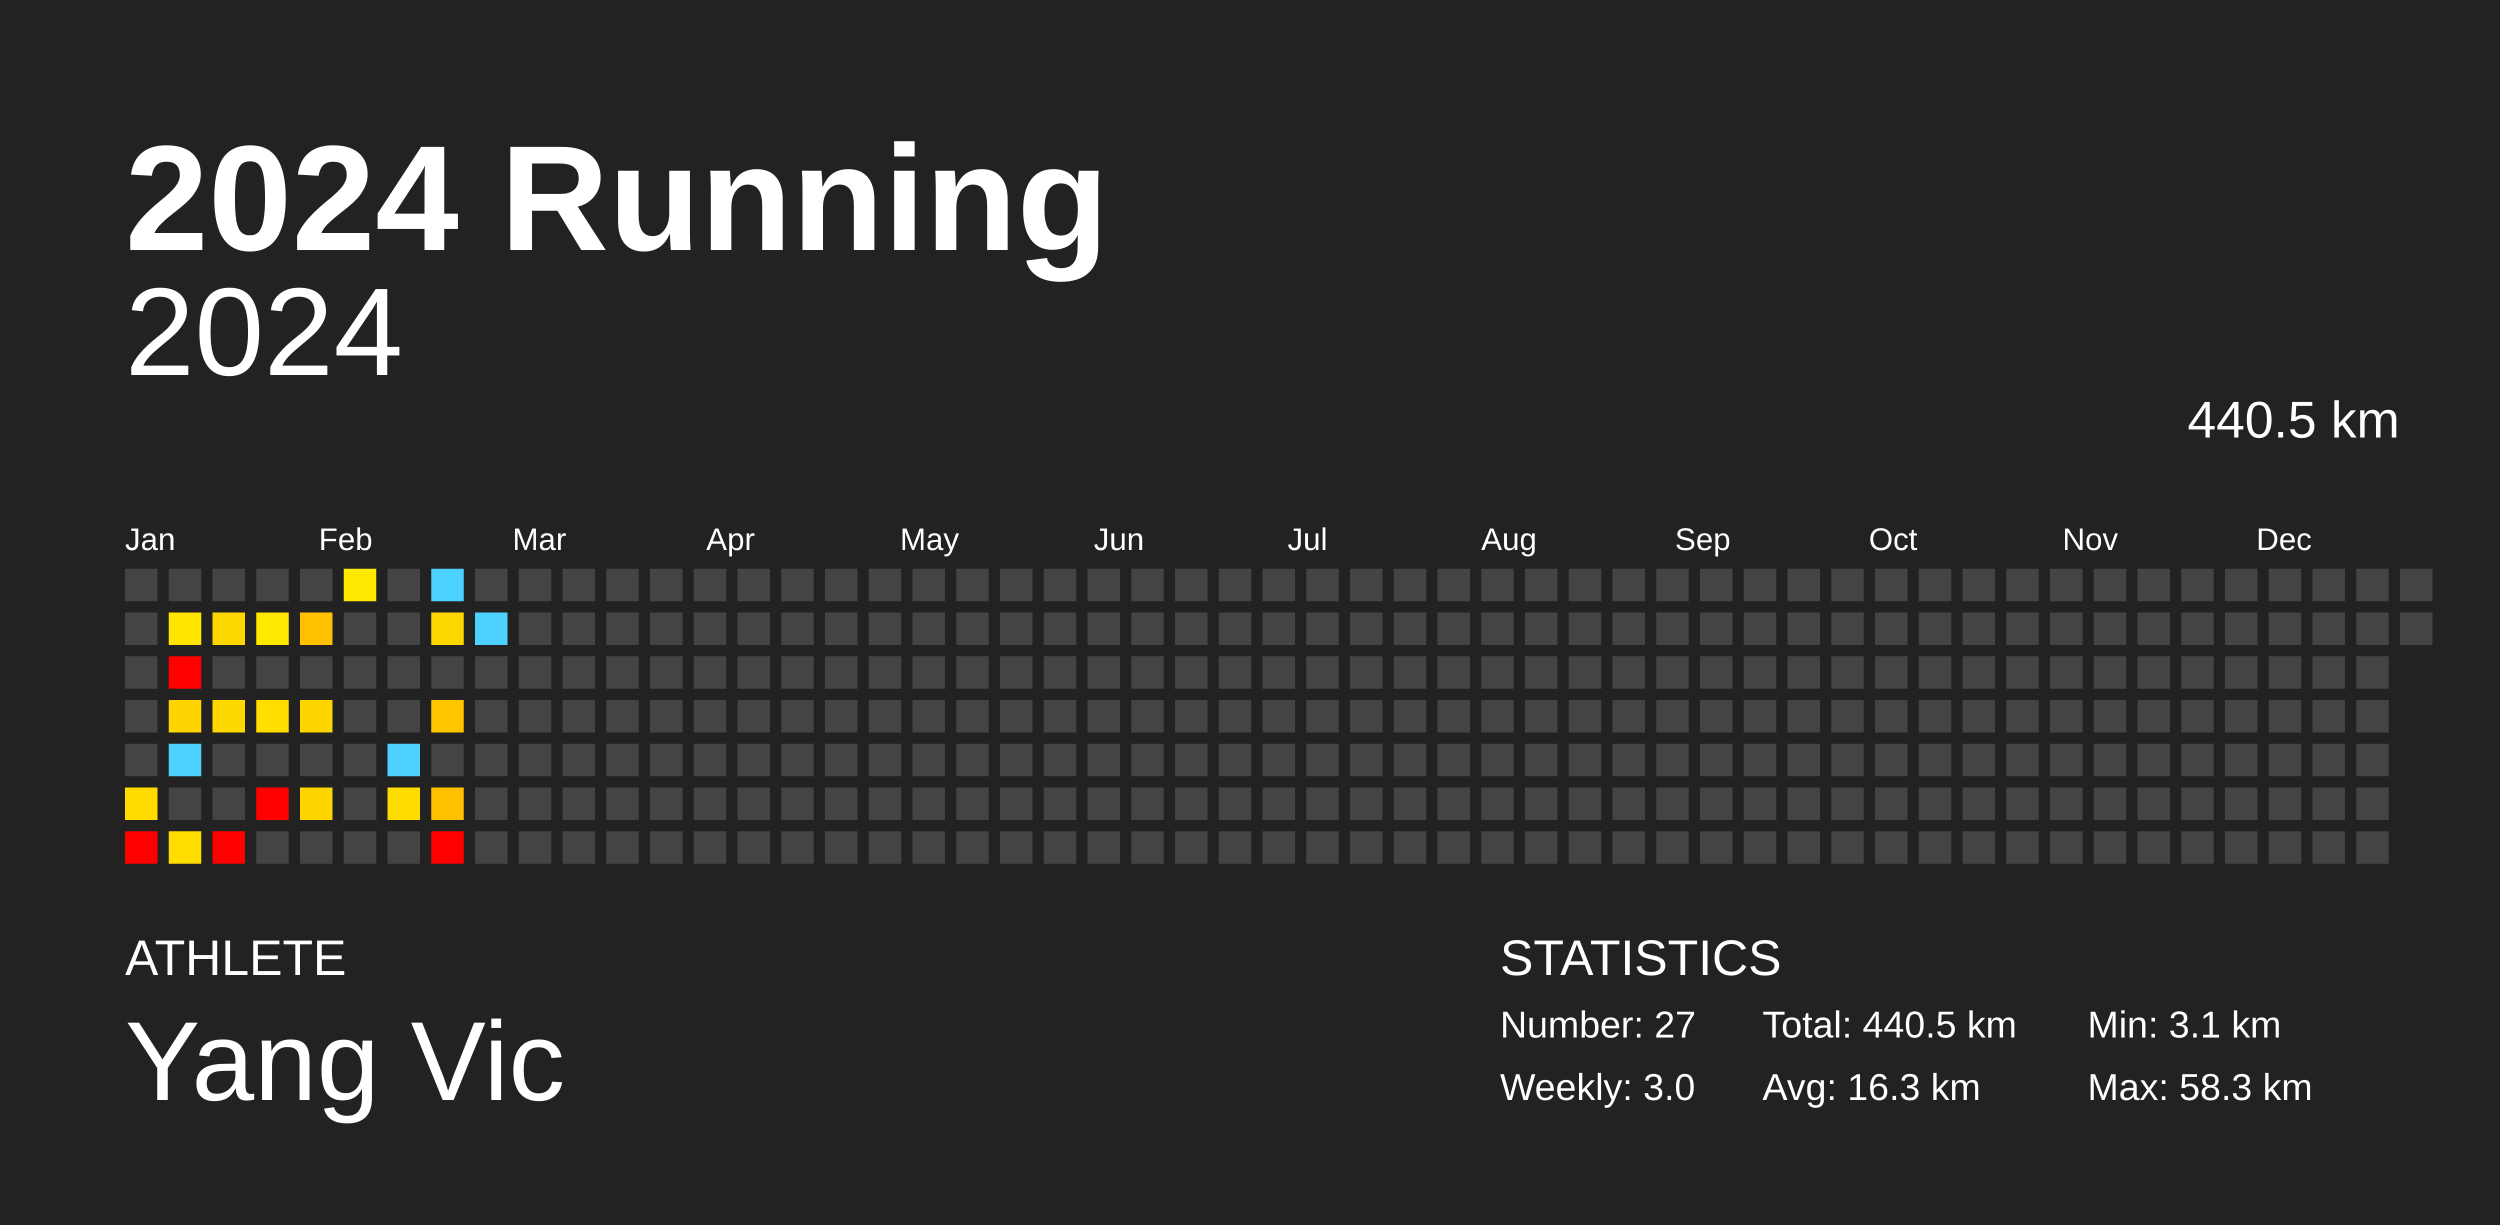
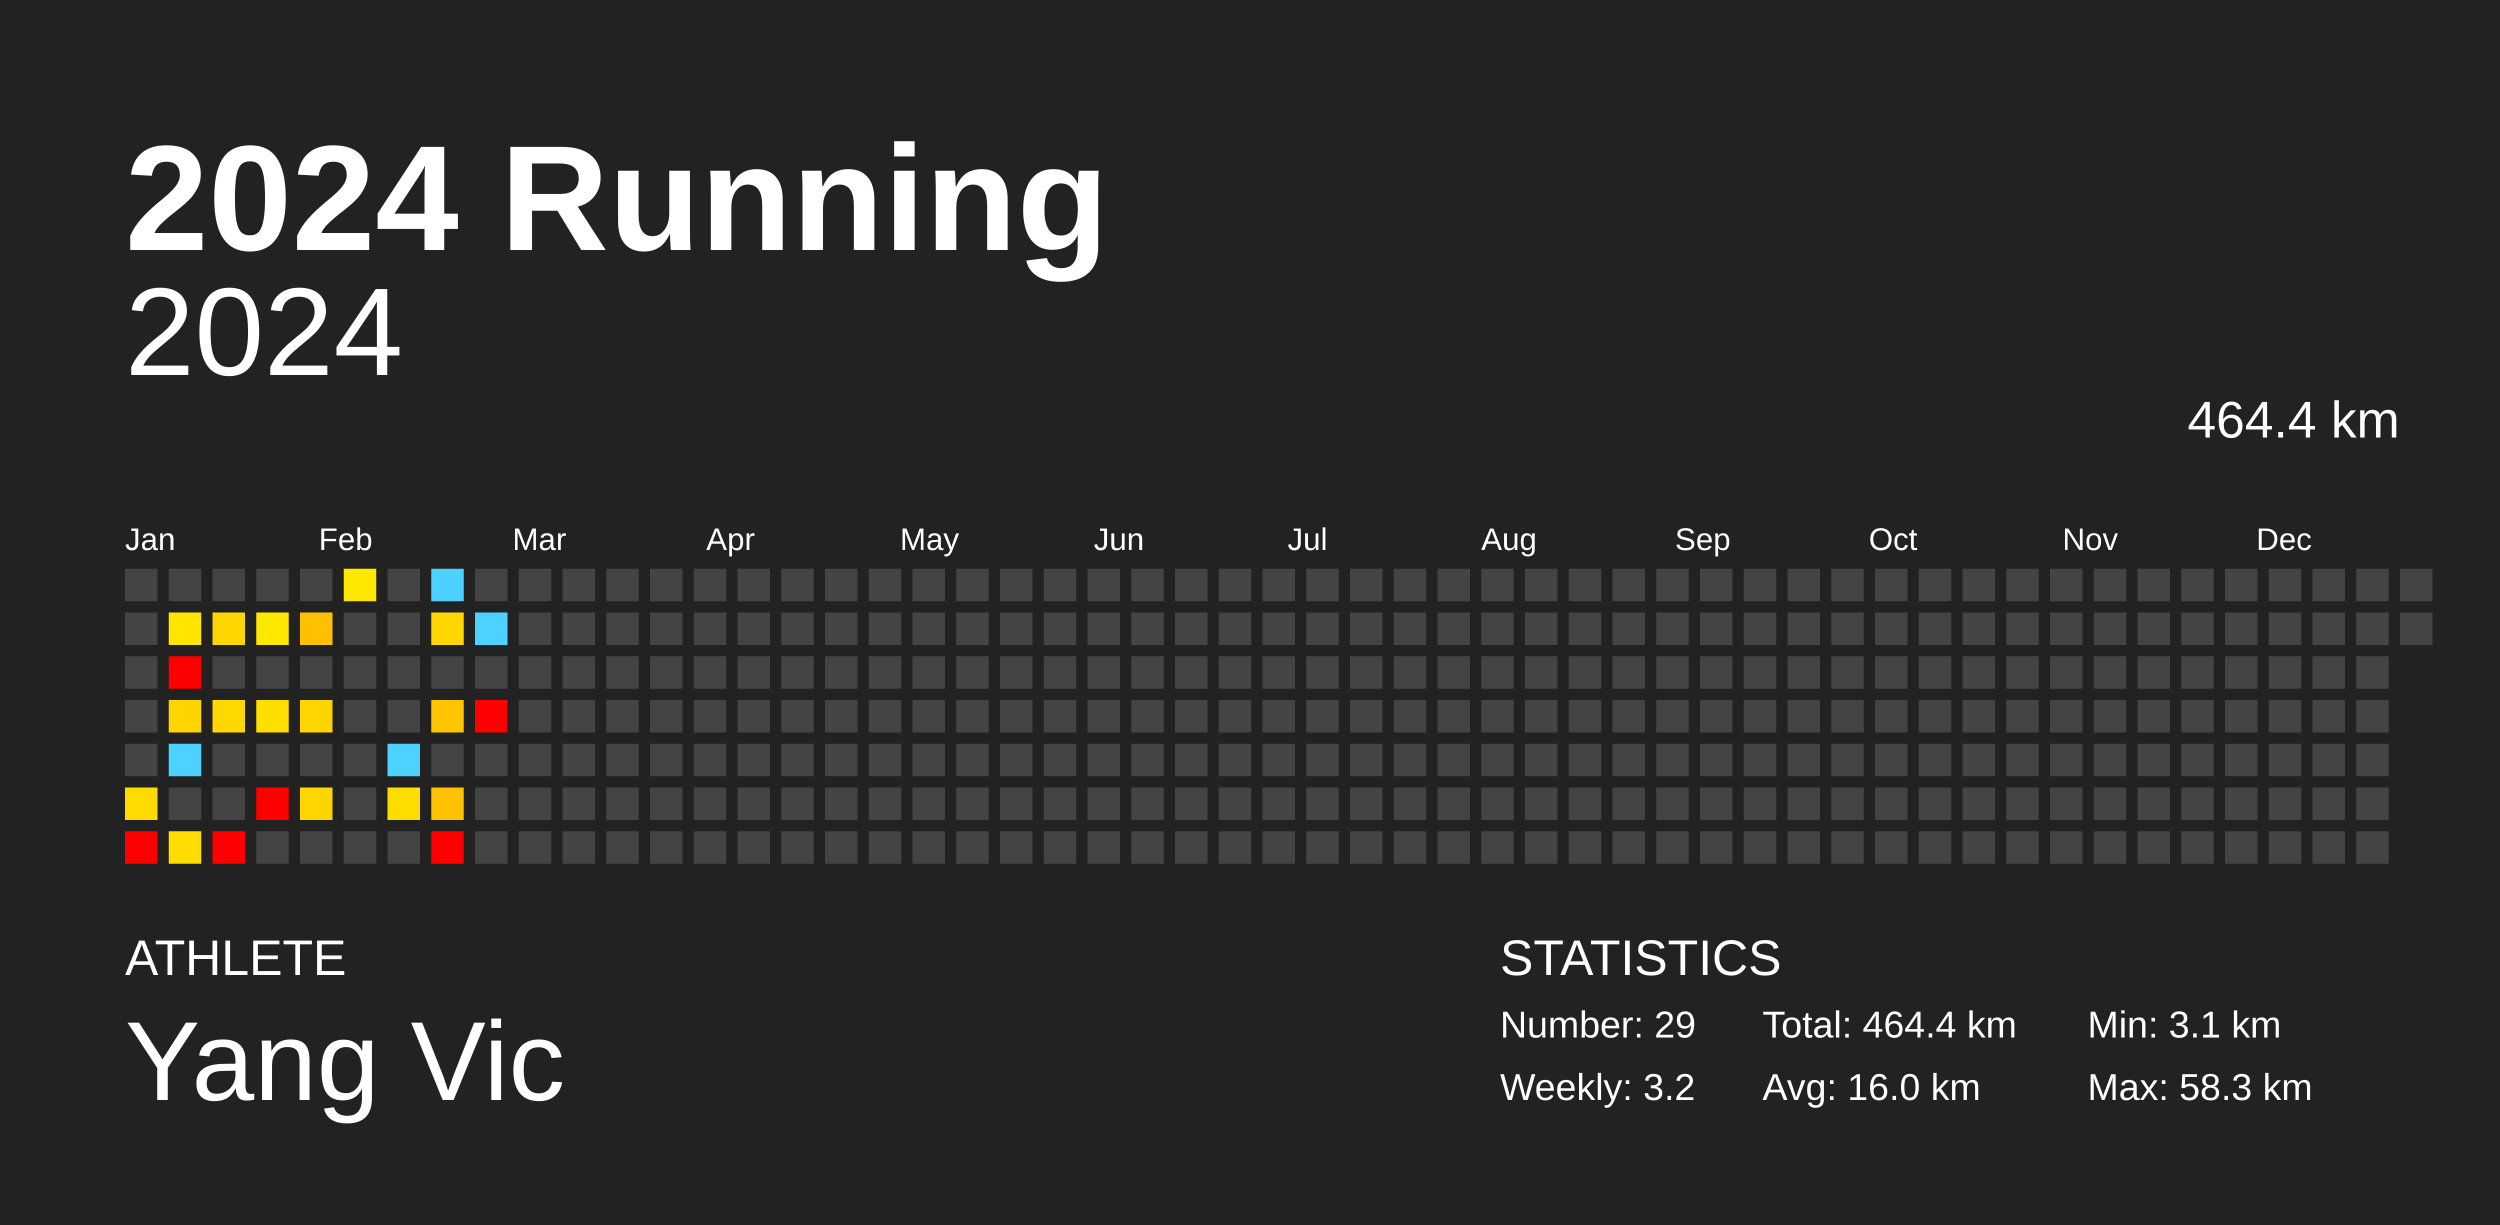
<svg xmlns="http://www.w3.org/2000/svg" baseProfile="full" height="98mm" version="1.1" viewBox="0,0,200,98" width="200mm">
  <defs />
  <rect fill="#222222" height="98" width="200" x="0" y="0" />
  <text fill="#FFFFFF" style="font-size:12px; font-family:Arial; font-weight:bold;" x="10" y="20">2024 Running</text>
  <text fill="#FFFFFF" style="font-size:4px; font-family:Arial" x="10" y="78">ATHLETE</text>
  <text fill="#FFFFFF" style="font-size:9px; font-family:Arial" x="10" y="88">Yang Vic</text>
  <text fill="#FFFFFF" style="font-size:4px; font-family:Arial" x="120" y="78">STATISTICS</text>
-   <text fill="#FFFFFF" style="font-size:3px; font-family:Arial" x="120" y="83">Number: 27</text>
-   <text fill="#FFFFFF" style="font-size:3px; font-family:Arial" x="120" y="88">Weekly: 3.0</text>
-   <text fill="#FFFFFF" style="font-size:3px; font-family:Arial" x="141" y="83">Total: 440.5 km</text>
-   <text fill="#FFFFFF" style="font-size:3px; font-family:Arial" x="141" y="88">Avg: 16.3 km</text>
+   <text fill="#FFFFFF" style="font-size:3px; font-family:Arial" x="120" y="83">Number: 29</text>
+   <text fill="#FFFFFF" style="font-size:3px; font-family:Arial" x="120" y="88">Weekly: 3.2</text>
+   <text fill="#FFFFFF" style="font-size:3px; font-family:Arial" x="141" y="83">Total: 464.4 km</text>
+   <text fill="#FFFFFF" style="font-size:3px; font-family:Arial" x="141" y="88">Avg: 16.0 km</text>
  <text fill="#FFFFFF" style="font-size:3px; font-family:Arial" x="167" y="83">Min: 3.1 km</text>
  <text fill="#FFFFFF" style="font-size:3px; font-family:Arial" x="167" y="88">Max: 58.3 km</text>
  <text alignment-baseline="hanging" fill="#FFFFFF" style="font-size:10.0px; font-family:Arial;" x="10" y="30">2024</text>
-   <text alignment-baseline="hanging" fill="#FFFFFF" style="font-size:4.125px; font-family:Arial;" x="175" y="35">440.5 km</text>
+   <text alignment-baseline="hanging" fill="#FFFFFF" style="font-size:4.125px; font-family:Arial;" x="175" y="35">464.4 km</text>
  <text fill="#FFFFFF" style="font-size:2.5px; font-family:Arial" x="10.0" y="44">Jan</text>
  <text fill="#FFFFFF" style="font-size:2.5px; font-family:Arial" x="25.5" y="44">Feb</text>
  <text fill="#FFFFFF" style="font-size:2.5px; font-family:Arial" x="41.0" y="44">Mar</text>
  <text fill="#FFFFFF" style="font-size:2.5px; font-family:Arial" x="56.5" y="44">Apr</text>
  <text fill="#FFFFFF" style="font-size:2.5px; font-family:Arial" x="72.0" y="44">May</text>
  <text fill="#FFFFFF" style="font-size:2.5px; font-family:Arial" x="87.5" y="44">Jun</text>
  <text fill="#FFFFFF" style="font-size:2.5px; font-family:Arial" x="103.0" y="44">Jul</text>
  <text fill="#FFFFFF" style="font-size:2.5px; font-family:Arial" x="118.5" y="44">Aug</text>
  <text fill="#FFFFFF" style="font-size:2.5px; font-family:Arial" x="134.0" y="44">Sep</text>
  <text fill="#FFFFFF" style="font-size:2.5px; font-family:Arial" x="149.5" y="44">Oct</text>
  <text fill="#FFFFFF" style="font-size:2.5px; font-family:Arial" x="165.0" y="44">Nov</text>
  <text fill="#FFFFFF" style="font-size:2.5px; font-family:Arial" x="180.5" y="44">Dec</text>
  <rect fill="#444444" height="2.6" width="2.6" x="10.0" y="45.5" />
  <rect fill="#444444" height="2.6" width="2.6" x="10.0" y="49.0" />
  <rect fill="#444444" height="2.6" width="2.6" x="10.0" y="52.5" />
  <rect fill="#444444" height="2.6" width="2.6" x="10.0" y="56.0" />
  <rect fill="#444444" height="2.6" width="2.6" x="10.0" y="59.5" />
  <rect fill="#ffdb00" height="2.6" width="2.6" x="10.0" y="63.0" />
  <rect fill="red" height="2.6" width="2.6" x="10.0" y="66.5" />
  <rect fill="#444444" height="2.6" width="2.6" x="13.5" y="45.5" />
  <rect fill="#ffe500" height="2.6" width="2.6" x="13.5" y="49.0" />
  <rect fill="red" height="2.6" width="2.6" x="13.5" y="52.5" />
  <rect fill="#ffd400" height="2.6" width="2.6" x="13.5" y="56.0" />
  <rect fill="#4dd2ff" height="2.6" width="2.6" x="13.5" y="59.5" />
  <rect fill="#444444" height="2.6" width="2.6" x="13.5" y="63.0" />
  <rect fill="#ffdd00" height="2.6" width="2.6" x="13.5" y="66.5" />
  <rect fill="#444444" height="2.6" width="2.6" x="17.0" y="45.5" />
  <rect fill="#ffd700" height="2.6" width="2.6" x="17.0" y="49.0" />
  <rect fill="#444444" height="2.6" width="2.6" x="17.0" y="52.5" />
  <rect fill="#ffd800" height="2.6" width="2.6" x="17.0" y="56.0" />
  <rect fill="#444444" height="2.6" width="2.6" x="17.0" y="59.5" />
  <rect fill="#444444" height="2.6" width="2.6" x="17.0" y="63.0" />
  <rect fill="red" height="2.6" width="2.6" x="17.0" y="66.5" />
  <rect fill="#444444" height="2.6" width="2.6" x="20.5" y="45.5" />
  <rect fill="#ffe800" height="2.6" width="2.6" x="20.5" y="49.0" />
  <rect fill="#444444" height="2.6" width="2.6" x="20.5" y="52.5" />
  <rect fill="#ffde00" height="2.6" width="2.6" x="20.5" y="56.0" />
  <rect fill="#444444" height="2.6" width="2.6" x="20.5" y="59.5" />
  <rect fill="red" height="2.6" width="2.6" x="20.5" y="63.0" />
  <rect fill="#444444" height="2.6" width="2.6" x="20.5" y="66.5" />
  <rect fill="#444444" height="2.6" width="2.6" x="24.0" y="45.5" />
  <rect fill="#ffc000" height="2.6" width="2.6" x="24.0" y="49.0" />
  <rect fill="#444444" height="2.6" width="2.6" x="24.0" y="52.5" />
  <rect fill="#ffd500" height="2.6" width="2.6" x="24.0" y="56.0" />
  <rect fill="#444444" height="2.6" width="2.6" x="24.0" y="59.5" />
  <rect fill="#ffd500" height="2.6" width="2.6" x="24.0" y="63.0" />
  <rect fill="#444444" height="2.6" width="2.6" x="24.0" y="66.5" />
  <rect fill="#ffe800" height="2.6" width="2.6" x="27.5" y="45.5" />
  <rect fill="#444444" height="2.6" width="2.6" x="27.5" y="49.0" />
  <rect fill="#444444" height="2.6" width="2.6" x="27.5" y="52.5" />
  <rect fill="#444444" height="2.6" width="2.6" x="27.5" y="56.0" />
  <rect fill="#444444" height="2.6" width="2.6" x="27.5" y="59.5" />
  <rect fill="#444444" height="2.6" width="2.6" x="27.5" y="63.0" />
  <rect fill="#444444" height="2.6" width="2.6" x="27.5" y="66.5" />
  <rect fill="#444444" height="2.6" width="2.6" x="31.0" y="45.5" />
  <rect fill="#444444" height="2.6" width="2.6" x="31.0" y="49.0" />
  <rect fill="#444444" height="2.6" width="2.6" x="31.0" y="52.5" />
  <rect fill="#444444" height="2.6" width="2.6" x="31.0" y="56.0" />
  <rect fill="#4dd2ff" height="2.6" width="2.6" x="31.0" y="59.5" />
  <rect fill="#ffdc00" height="2.6" width="2.6" x="31.0" y="63.0" />
  <rect fill="#444444" height="2.6" width="2.6" x="31.0" y="66.5" />
  <rect fill="#4dd2ff" height="2.6" width="2.6" x="34.5" y="45.5" />
  <rect fill="#ffd700" height="2.6" width="2.6" x="34.5" y="49.0" />
  <rect fill="#444444" height="2.6" width="2.6" x="34.5" y="52.5" />
  <rect fill="#ffc600" height="2.6" width="2.6" x="34.5" y="56.0" />
  <rect fill="#444444" height="2.6" width="2.6" x="34.5" y="59.5" />
  <rect fill="#ffc100" height="2.6" width="2.6" x="34.5" y="63.0" />
  <rect fill="red" height="2.6" width="2.6" x="34.5" y="66.5" />
  <rect fill="#444444" height="2.6" width="2.6" x="38.0" y="45.5" />
  <rect fill="#4dd2ff" height="2.6" width="2.6" x="38.0" y="49.0" />
  <rect fill="#444444" height="2.6" width="2.6" x="38.0" y="52.5" />
-   <rect fill="#444444" height="2.6" width="2.6" x="38.0" y="56.0" />
+   <rect fill="red" height="2.6" width="2.6" x="38.0" y="56.0" />
  <rect fill="#444444" height="2.6" width="2.6" x="38.0" y="59.5" />
  <rect fill="#444444" height="2.6" width="2.6" x="38.0" y="63.0" />
  <rect fill="#444444" height="2.6" width="2.6" x="38.0" y="66.5" />
  <rect fill="#444444" height="2.6" width="2.6" x="41.5" y="45.5" />
  <rect fill="#444444" height="2.6" width="2.6" x="41.5" y="49.0" />
  <rect fill="#444444" height="2.6" width="2.6" x="41.5" y="52.5" />
  <rect fill="#444444" height="2.6" width="2.6" x="41.5" y="56.0" />
  <rect fill="#444444" height="2.6" width="2.6" x="41.5" y="59.5" />
  <rect fill="#444444" height="2.6" width="2.6" x="41.5" y="63.0" />
  <rect fill="#444444" height="2.6" width="2.6" x="41.5" y="66.5" />
  <rect fill="#444444" height="2.6" width="2.6" x="45.0" y="45.5" />
  <rect fill="#444444" height="2.6" width="2.6" x="45.0" y="49.0" />
  <rect fill="#444444" height="2.6" width="2.6" x="45.0" y="52.5" />
  <rect fill="#444444" height="2.6" width="2.6" x="45.0" y="56.0" />
  <rect fill="#444444" height="2.6" width="2.6" x="45.0" y="59.5" />
  <rect fill="#444444" height="2.6" width="2.6" x="45.0" y="63.0" />
  <rect fill="#444444" height="2.6" width="2.6" x="45.0" y="66.5" />
  <rect fill="#444444" height="2.6" width="2.6" x="48.5" y="45.5" />
  <rect fill="#444444" height="2.6" width="2.6" x="48.5" y="49.0" />
  <rect fill="#444444" height="2.6" width="2.6" x="48.5" y="52.5" />
  <rect fill="#444444" height="2.6" width="2.6" x="48.5" y="56.0" />
  <rect fill="#444444" height="2.6" width="2.6" x="48.5" y="59.5" />
  <rect fill="#444444" height="2.6" width="2.6" x="48.5" y="63.0" />
  <rect fill="#444444" height="2.6" width="2.6" x="48.5" y="66.5" />
  <rect fill="#444444" height="2.6" width="2.6" x="52.0" y="45.5" />
  <rect fill="#444444" height="2.6" width="2.6" x="52.0" y="49.0" />
  <rect fill="#444444" height="2.6" width="2.6" x="52.0" y="52.5" />
  <rect fill="#444444" height="2.6" width="2.6" x="52.0" y="56.0" />
  <rect fill="#444444" height="2.6" width="2.6" x="52.0" y="59.5" />
  <rect fill="#444444" height="2.6" width="2.6" x="52.0" y="63.0" />
  <rect fill="#444444" height="2.6" width="2.6" x="52.0" y="66.5" />
  <rect fill="#444444" height="2.6" width="2.6" x="55.5" y="45.5" />
  <rect fill="#444444" height="2.6" width="2.6" x="55.5" y="49.0" />
  <rect fill="#444444" height="2.6" width="2.6" x="55.5" y="52.5" />
  <rect fill="#444444" height="2.6" width="2.6" x="55.5" y="56.0" />
  <rect fill="#444444" height="2.6" width="2.6" x="55.5" y="59.5" />
  <rect fill="#444444" height="2.6" width="2.6" x="55.5" y="63.0" />
  <rect fill="#444444" height="2.6" width="2.6" x="55.5" y="66.5" />
  <rect fill="#444444" height="2.6" width="2.6" x="59.0" y="45.5" />
  <rect fill="#444444" height="2.6" width="2.6" x="59.0" y="49.0" />
  <rect fill="#444444" height="2.6" width="2.6" x="59.0" y="52.5" />
  <rect fill="#444444" height="2.6" width="2.6" x="59.0" y="56.0" />
  <rect fill="#444444" height="2.6" width="2.6" x="59.0" y="59.5" />
  <rect fill="#444444" height="2.6" width="2.6" x="59.0" y="63.0" />
  <rect fill="#444444" height="2.6" width="2.6" x="59.0" y="66.5" />
  <rect fill="#444444" height="2.6" width="2.6" x="62.5" y="45.5" />
  <rect fill="#444444" height="2.6" width="2.6" x="62.5" y="49.0" />
  <rect fill="#444444" height="2.6" width="2.6" x="62.5" y="52.5" />
  <rect fill="#444444" height="2.6" width="2.6" x="62.5" y="56.0" />
  <rect fill="#444444" height="2.6" width="2.6" x="62.5" y="59.5" />
  <rect fill="#444444" height="2.6" width="2.6" x="62.5" y="63.0" />
  <rect fill="#444444" height="2.6" width="2.6" x="62.5" y="66.5" />
  <rect fill="#444444" height="2.6" width="2.6" x="66.0" y="45.5" />
  <rect fill="#444444" height="2.6" width="2.6" x="66.0" y="49.0" />
  <rect fill="#444444" height="2.6" width="2.6" x="66.0" y="52.5" />
  <rect fill="#444444" height="2.6" width="2.6" x="66.0" y="56.0" />
  <rect fill="#444444" height="2.6" width="2.6" x="66.0" y="59.5" />
  <rect fill="#444444" height="2.6" width="2.6" x="66.0" y="63.0" />
  <rect fill="#444444" height="2.6" width="2.6" x="66.0" y="66.5" />
  <rect fill="#444444" height="2.6" width="2.6" x="69.5" y="45.5" />
  <rect fill="#444444" height="2.6" width="2.6" x="69.5" y="49.0" />
  <rect fill="#444444" height="2.6" width="2.6" x="69.5" y="52.5" />
  <rect fill="#444444" height="2.6" width="2.6" x="69.5" y="56.0" />
  <rect fill="#444444" height="2.6" width="2.6" x="69.5" y="59.5" />
  <rect fill="#444444" height="2.6" width="2.6" x="69.5" y="63.0" />
  <rect fill="#444444" height="2.6" width="2.6" x="69.5" y="66.5" />
  <rect fill="#444444" height="2.6" width="2.6" x="73.0" y="45.5" />
  <rect fill="#444444" height="2.6" width="2.6" x="73.0" y="49.0" />
  <rect fill="#444444" height="2.6" width="2.6" x="73.0" y="52.5" />
  <rect fill="#444444" height="2.6" width="2.6" x="73.0" y="56.0" />
  <rect fill="#444444" height="2.6" width="2.6" x="73.0" y="59.5" />
  <rect fill="#444444" height="2.6" width="2.6" x="73.0" y="63.0" />
  <rect fill="#444444" height="2.6" width="2.6" x="73.0" y="66.5" />
  <rect fill="#444444" height="2.6" width="2.6" x="76.5" y="45.5" />
  <rect fill="#444444" height="2.6" width="2.6" x="76.5" y="49.0" />
  <rect fill="#444444" height="2.6" width="2.6" x="76.5" y="52.5" />
  <rect fill="#444444" height="2.6" width="2.6" x="76.5" y="56.0" />
  <rect fill="#444444" height="2.6" width="2.6" x="76.5" y="59.5" />
  <rect fill="#444444" height="2.6" width="2.6" x="76.5" y="63.0" />
  <rect fill="#444444" height="2.6" width="2.6" x="76.5" y="66.5" />
  <rect fill="#444444" height="2.6" width="2.6" x="80.0" y="45.5" />
  <rect fill="#444444" height="2.6" width="2.6" x="80.0" y="49.0" />
  <rect fill="#444444" height="2.6" width="2.6" x="80.0" y="52.5" />
  <rect fill="#444444" height="2.6" width="2.6" x="80.0" y="56.0" />
  <rect fill="#444444" height="2.6" width="2.6" x="80.0" y="59.5" />
  <rect fill="#444444" height="2.6" width="2.6" x="80.0" y="63.0" />
  <rect fill="#444444" height="2.6" width="2.6" x="80.0" y="66.5" />
  <rect fill="#444444" height="2.6" width="2.6" x="83.5" y="45.5" />
  <rect fill="#444444" height="2.6" width="2.6" x="83.5" y="49.0" />
  <rect fill="#444444" height="2.6" width="2.6" x="83.5" y="52.5" />
  <rect fill="#444444" height="2.6" width="2.6" x="83.5" y="56.0" />
  <rect fill="#444444" height="2.6" width="2.6" x="83.5" y="59.5" />
  <rect fill="#444444" height="2.6" width="2.6" x="83.5" y="63.0" />
  <rect fill="#444444" height="2.6" width="2.6" x="83.5" y="66.5" />
  <rect fill="#444444" height="2.6" width="2.6" x="87.0" y="45.5" />
  <rect fill="#444444" height="2.6" width="2.6" x="87.0" y="49.0" />
  <rect fill="#444444" height="2.6" width="2.6" x="87.0" y="52.5" />
  <rect fill="#444444" height="2.6" width="2.6" x="87.0" y="56.0" />
  <rect fill="#444444" height="2.6" width="2.6" x="87.0" y="59.5" />
  <rect fill="#444444" height="2.6" width="2.6" x="87.0" y="63.0" />
  <rect fill="#444444" height="2.6" width="2.6" x="87.0" y="66.5" />
  <rect fill="#444444" height="2.6" width="2.6" x="90.5" y="45.5" />
  <rect fill="#444444" height="2.6" width="2.6" x="90.5" y="49.0" />
  <rect fill="#444444" height="2.6" width="2.6" x="90.5" y="52.5" />
  <rect fill="#444444" height="2.6" width="2.6" x="90.5" y="56.0" />
  <rect fill="#444444" height="2.6" width="2.6" x="90.5" y="59.5" />
  <rect fill="#444444" height="2.6" width="2.6" x="90.5" y="63.0" />
  <rect fill="#444444" height="2.6" width="2.6" x="90.5" y="66.5" />
  <rect fill="#444444" height="2.6" width="2.6" x="94.0" y="45.5" />
  <rect fill="#444444" height="2.6" width="2.6" x="94.0" y="49.0" />
  <rect fill="#444444" height="2.6" width="2.6" x="94.0" y="52.5" />
  <rect fill="#444444" height="2.6" width="2.6" x="94.0" y="56.0" />
  <rect fill="#444444" height="2.6" width="2.6" x="94.0" y="59.5" />
  <rect fill="#444444" height="2.6" width="2.6" x="94.0" y="63.0" />
  <rect fill="#444444" height="2.6" width="2.6" x="94.0" y="66.5" />
  <rect fill="#444444" height="2.6" width="2.6" x="97.5" y="45.5" />
  <rect fill="#444444" height="2.6" width="2.6" x="97.5" y="49.0" />
  <rect fill="#444444" height="2.6" width="2.6" x="97.5" y="52.5" />
  <rect fill="#444444" height="2.6" width="2.6" x="97.5" y="56.0" />
  <rect fill="#444444" height="2.6" width="2.6" x="97.5" y="59.5" />
  <rect fill="#444444" height="2.6" width="2.6" x="97.5" y="63.0" />
  <rect fill="#444444" height="2.6" width="2.6" x="97.5" y="66.5" />
  <rect fill="#444444" height="2.6" width="2.6" x="101.0" y="45.5" />
  <rect fill="#444444" height="2.6" width="2.6" x="101.0" y="49.0" />
  <rect fill="#444444" height="2.6" width="2.6" x="101.0" y="52.5" />
  <rect fill="#444444" height="2.6" width="2.6" x="101.0" y="56.0" />
  <rect fill="#444444" height="2.6" width="2.6" x="101.0" y="59.5" />
  <rect fill="#444444" height="2.6" width="2.6" x="101.0" y="63.0" />
  <rect fill="#444444" height="2.6" width="2.6" x="101.0" y="66.5" />
  <rect fill="#444444" height="2.6" width="2.6" x="104.5" y="45.5" />
  <rect fill="#444444" height="2.6" width="2.6" x="104.5" y="49.0" />
  <rect fill="#444444" height="2.6" width="2.6" x="104.5" y="52.5" />
  <rect fill="#444444" height="2.6" width="2.6" x="104.5" y="56.0" />
  <rect fill="#444444" height="2.6" width="2.6" x="104.5" y="59.5" />
  <rect fill="#444444" height="2.6" width="2.6" x="104.5" y="63.0" />
  <rect fill="#444444" height="2.6" width="2.6" x="104.5" y="66.5" />
  <rect fill="#444444" height="2.6" width="2.6" x="108.0" y="45.5" />
  <rect fill="#444444" height="2.6" width="2.6" x="108.0" y="49.0" />
  <rect fill="#444444" height="2.6" width="2.6" x="108.0" y="52.5" />
  <rect fill="#444444" height="2.6" width="2.6" x="108.0" y="56.0" />
  <rect fill="#444444" height="2.6" width="2.6" x="108.0" y="59.5" />
  <rect fill="#444444" height="2.6" width="2.6" x="108.0" y="63.0" />
  <rect fill="#444444" height="2.6" width="2.6" x="108.0" y="66.5" />
  <rect fill="#444444" height="2.6" width="2.6" x="111.5" y="45.5" />
  <rect fill="#444444" height="2.6" width="2.6" x="111.5" y="49.0" />
  <rect fill="#444444" height="2.6" width="2.6" x="111.5" y="52.5" />
  <rect fill="#444444" height="2.6" width="2.6" x="111.5" y="56.0" />
  <rect fill="#444444" height="2.6" width="2.6" x="111.5" y="59.5" />
  <rect fill="#444444" height="2.6" width="2.6" x="111.5" y="63.0" />
  <rect fill="#444444" height="2.6" width="2.6" x="111.5" y="66.5" />
  <rect fill="#444444" height="2.6" width="2.6" x="115.0" y="45.5" />
  <rect fill="#444444" height="2.6" width="2.6" x="115.0" y="49.0" />
  <rect fill="#444444" height="2.6" width="2.6" x="115.0" y="52.5" />
  <rect fill="#444444" height="2.6" width="2.6" x="115.0" y="56.0" />
  <rect fill="#444444" height="2.6" width="2.6" x="115.0" y="59.5" />
  <rect fill="#444444" height="2.6" width="2.6" x="115.0" y="63.0" />
  <rect fill="#444444" height="2.6" width="2.6" x="115.0" y="66.5" />
  <rect fill="#444444" height="2.6" width="2.6" x="118.5" y="45.5" />
  <rect fill="#444444" height="2.6" width="2.6" x="118.5" y="49.0" />
  <rect fill="#444444" height="2.6" width="2.6" x="118.5" y="52.5" />
  <rect fill="#444444" height="2.6" width="2.6" x="118.5" y="56.0" />
  <rect fill="#444444" height="2.6" width="2.6" x="118.5" y="59.5" />
  <rect fill="#444444" height="2.6" width="2.6" x="118.5" y="63.0" />
  <rect fill="#444444" height="2.6" width="2.6" x="118.5" y="66.5" />
  <rect fill="#444444" height="2.6" width="2.6" x="122.0" y="45.5" />
  <rect fill="#444444" height="2.6" width="2.6" x="122.0" y="49.0" />
  <rect fill="#444444" height="2.6" width="2.6" x="122.0" y="52.5" />
  <rect fill="#444444" height="2.6" width="2.6" x="122.0" y="56.0" />
  <rect fill="#444444" height="2.6" width="2.6" x="122.0" y="59.5" />
  <rect fill="#444444" height="2.6" width="2.6" x="122.0" y="63.0" />
  <rect fill="#444444" height="2.6" width="2.6" x="122.0" y="66.5" />
  <rect fill="#444444" height="2.6" width="2.6" x="125.5" y="45.5" />
  <rect fill="#444444" height="2.6" width="2.6" x="125.5" y="49.0" />
  <rect fill="#444444" height="2.6" width="2.6" x="125.5" y="52.5" />
  <rect fill="#444444" height="2.6" width="2.6" x="125.5" y="56.0" />
  <rect fill="#444444" height="2.6" width="2.6" x="125.5" y="59.5" />
  <rect fill="#444444" height="2.6" width="2.6" x="125.5" y="63.0" />
  <rect fill="#444444" height="2.6" width="2.6" x="125.5" y="66.5" />
  <rect fill="#444444" height="2.6" width="2.6" x="129.0" y="45.5" />
  <rect fill="#444444" height="2.6" width="2.6" x="129.0" y="49.0" />
  <rect fill="#444444" height="2.6" width="2.6" x="129.0" y="52.5" />
  <rect fill="#444444" height="2.6" width="2.6" x="129.0" y="56.0" />
  <rect fill="#444444" height="2.6" width="2.6" x="129.0" y="59.5" />
  <rect fill="#444444" height="2.6" width="2.6" x="129.0" y="63.0" />
  <rect fill="#444444" height="2.6" width="2.6" x="129.0" y="66.5" />
  <rect fill="#444444" height="2.6" width="2.6" x="132.5" y="45.5" />
  <rect fill="#444444" height="2.6" width="2.6" x="132.5" y="49.0" />
  <rect fill="#444444" height="2.6" width="2.6" x="132.5" y="52.5" />
  <rect fill="#444444" height="2.6" width="2.6" x="132.5" y="56.0" />
  <rect fill="#444444" height="2.6" width="2.6" x="132.5" y="59.5" />
  <rect fill="#444444" height="2.6" width="2.6" x="132.5" y="63.0" />
  <rect fill="#444444" height="2.6" width="2.6" x="132.5" y="66.5" />
  <rect fill="#444444" height="2.6" width="2.6" x="136.0" y="45.5" />
  <rect fill="#444444" height="2.6" width="2.6" x="136.0" y="49.0" />
  <rect fill="#444444" height="2.6" width="2.6" x="136.0" y="52.5" />
  <rect fill="#444444" height="2.6" width="2.6" x="136.0" y="56.0" />
  <rect fill="#444444" height="2.6" width="2.6" x="136.0" y="59.5" />
  <rect fill="#444444" height="2.6" width="2.6" x="136.0" y="63.0" />
  <rect fill="#444444" height="2.6" width="2.6" x="136.0" y="66.5" />
  <rect fill="#444444" height="2.6" width="2.6" x="139.5" y="45.5" />
  <rect fill="#444444" height="2.6" width="2.6" x="139.5" y="49.0" />
  <rect fill="#444444" height="2.6" width="2.6" x="139.5" y="52.5" />
  <rect fill="#444444" height="2.6" width="2.6" x="139.5" y="56.0" />
  <rect fill="#444444" height="2.6" width="2.6" x="139.5" y="59.5" />
  <rect fill="#444444" height="2.6" width="2.6" x="139.5" y="63.0" />
  <rect fill="#444444" height="2.6" width="2.6" x="139.5" y="66.5" />
  <rect fill="#444444" height="2.6" width="2.6" x="143.0" y="45.5" />
  <rect fill="#444444" height="2.6" width="2.6" x="143.0" y="49.0" />
  <rect fill="#444444" height="2.6" width="2.6" x="143.0" y="52.5" />
  <rect fill="#444444" height="2.6" width="2.6" x="143.0" y="56.0" />
  <rect fill="#444444" height="2.6" width="2.6" x="143.0" y="59.5" />
  <rect fill="#444444" height="2.6" width="2.6" x="143.0" y="63.0" />
  <rect fill="#444444" height="2.6" width="2.6" x="143.0" y="66.5" />
  <rect fill="#444444" height="2.6" width="2.6" x="146.5" y="45.5" />
  <rect fill="#444444" height="2.6" width="2.6" x="146.5" y="49.0" />
  <rect fill="#444444" height="2.6" width="2.6" x="146.5" y="52.5" />
  <rect fill="#444444" height="2.6" width="2.6" x="146.5" y="56.0" />
  <rect fill="#444444" height="2.6" width="2.6" x="146.5" y="59.5" />
  <rect fill="#444444" height="2.6" width="2.6" x="146.5" y="63.0" />
  <rect fill="#444444" height="2.6" width="2.6" x="146.5" y="66.5" />
  <rect fill="#444444" height="2.6" width="2.6" x="150.0" y="45.5" />
  <rect fill="#444444" height="2.6" width="2.6" x="150.0" y="49.0" />
  <rect fill="#444444" height="2.6" width="2.6" x="150.0" y="52.5" />
  <rect fill="#444444" height="2.6" width="2.6" x="150.0" y="56.0" />
  <rect fill="#444444" height="2.6" width="2.6" x="150.0" y="59.5" />
  <rect fill="#444444" height="2.6" width="2.6" x="150.0" y="63.0" />
  <rect fill="#444444" height="2.6" width="2.6" x="150.0" y="66.5" />
  <rect fill="#444444" height="2.6" width="2.6" x="153.5" y="45.5" />
  <rect fill="#444444" height="2.6" width="2.6" x="153.5" y="49.0" />
  <rect fill="#444444" height="2.6" width="2.6" x="153.5" y="52.5" />
  <rect fill="#444444" height="2.6" width="2.6" x="153.5" y="56.0" />
  <rect fill="#444444" height="2.6" width="2.6" x="153.5" y="59.5" />
  <rect fill="#444444" height="2.6" width="2.6" x="153.5" y="63.0" />
  <rect fill="#444444" height="2.6" width="2.6" x="153.5" y="66.5" />
  <rect fill="#444444" height="2.6" width="2.6" x="157.0" y="45.5" />
  <rect fill="#444444" height="2.6" width="2.6" x="157.0" y="49.0" />
  <rect fill="#444444" height="2.6" width="2.6" x="157.0" y="52.5" />
  <rect fill="#444444" height="2.6" width="2.6" x="157.0" y="56.0" />
  <rect fill="#444444" height="2.6" width="2.6" x="157.0" y="59.5" />
  <rect fill="#444444" height="2.6" width="2.6" x="157.0" y="63.0" />
  <rect fill="#444444" height="2.6" width="2.6" x="157.0" y="66.5" />
  <rect fill="#444444" height="2.6" width="2.6" x="160.5" y="45.5" />
  <rect fill="#444444" height="2.6" width="2.6" x="160.5" y="49.0" />
  <rect fill="#444444" height="2.6" width="2.6" x="160.5" y="52.5" />
  <rect fill="#444444" height="2.6" width="2.6" x="160.5" y="56.0" />
  <rect fill="#444444" height="2.6" width="2.6" x="160.5" y="59.5" />
  <rect fill="#444444" height="2.6" width="2.6" x="160.5" y="63.0" />
  <rect fill="#444444" height="2.6" width="2.6" x="160.5" y="66.5" />
  <rect fill="#444444" height="2.6" width="2.6" x="164.0" y="45.5" />
  <rect fill="#444444" height="2.6" width="2.6" x="164.0" y="49.0" />
  <rect fill="#444444" height="2.6" width="2.6" x="164.0" y="52.5" />
  <rect fill="#444444" height="2.6" width="2.6" x="164.0" y="56.0" />
  <rect fill="#444444" height="2.6" width="2.6" x="164.0" y="59.5" />
  <rect fill="#444444" height="2.6" width="2.6" x="164.0" y="63.0" />
  <rect fill="#444444" height="2.6" width="2.6" x="164.0" y="66.5" />
  <rect fill="#444444" height="2.6" width="2.6" x="167.5" y="45.5" />
  <rect fill="#444444" height="2.6" width="2.6" x="167.5" y="49.0" />
  <rect fill="#444444" height="2.6" width="2.6" x="167.5" y="52.5" />
  <rect fill="#444444" height="2.6" width="2.6" x="167.5" y="56.0" />
  <rect fill="#444444" height="2.6" width="2.6" x="167.5" y="59.5" />
  <rect fill="#444444" height="2.6" width="2.6" x="167.5" y="63.0" />
  <rect fill="#444444" height="2.6" width="2.6" x="167.5" y="66.5" />
  <rect fill="#444444" height="2.6" width="2.6" x="171.0" y="45.5" />
  <rect fill="#444444" height="2.6" width="2.6" x="171.0" y="49.0" />
  <rect fill="#444444" height="2.6" width="2.6" x="171.0" y="52.5" />
  <rect fill="#444444" height="2.6" width="2.6" x="171.0" y="56.0" />
  <rect fill="#444444" height="2.6" width="2.6" x="171.0" y="59.5" />
  <rect fill="#444444" height="2.6" width="2.6" x="171.0" y="63.0" />
  <rect fill="#444444" height="2.6" width="2.6" x="171.0" y="66.5" />
  <rect fill="#444444" height="2.6" width="2.6" x="174.5" y="45.5" />
  <rect fill="#444444" height="2.6" width="2.6" x="174.5" y="49.0" />
  <rect fill="#444444" height="2.6" width="2.6" x="174.5" y="52.5" />
  <rect fill="#444444" height="2.6" width="2.6" x="174.5" y="56.0" />
  <rect fill="#444444" height="2.6" width="2.6" x="174.5" y="59.5" />
  <rect fill="#444444" height="2.6" width="2.6" x="174.5" y="63.0" />
  <rect fill="#444444" height="2.6" width="2.6" x="174.5" y="66.5" />
  <rect fill="#444444" height="2.6" width="2.6" x="178.0" y="45.5" />
  <rect fill="#444444" height="2.6" width="2.6" x="178.0" y="49.0" />
  <rect fill="#444444" height="2.6" width="2.6" x="178.0" y="52.5" />
  <rect fill="#444444" height="2.6" width="2.6" x="178.0" y="56.0" />
  <rect fill="#444444" height="2.6" width="2.6" x="178.0" y="59.5" />
  <rect fill="#444444" height="2.6" width="2.6" x="178.0" y="63.0" />
  <rect fill="#444444" height="2.6" width="2.6" x="178.0" y="66.5" />
  <rect fill="#444444" height="2.6" width="2.6" x="181.5" y="45.5" />
  <rect fill="#444444" height="2.6" width="2.6" x="181.5" y="49.0" />
  <rect fill="#444444" height="2.6" width="2.6" x="181.5" y="52.5" />
  <rect fill="#444444" height="2.6" width="2.6" x="181.5" y="56.0" />
  <rect fill="#444444" height="2.6" width="2.6" x="181.5" y="59.5" />
  <rect fill="#444444" height="2.6" width="2.6" x="181.5" y="63.0" />
  <rect fill="#444444" height="2.6" width="2.6" x="181.5" y="66.5" />
  <rect fill="#444444" height="2.6" width="2.6" x="185.0" y="45.5" />
  <rect fill="#444444" height="2.6" width="2.6" x="185.0" y="49.0" />
  <rect fill="#444444" height="2.6" width="2.6" x="185.0" y="52.5" />
  <rect fill="#444444" height="2.6" width="2.6" x="185.0" y="56.0" />
  <rect fill="#444444" height="2.6" width="2.6" x="185.0" y="59.5" />
  <rect fill="#444444" height="2.6" width="2.6" x="185.0" y="63.0" />
  <rect fill="#444444" height="2.6" width="2.6" x="185.0" y="66.5" />
  <rect fill="#444444" height="2.6" width="2.6" x="188.5" y="45.5" />
  <rect fill="#444444" height="2.6" width="2.6" x="188.5" y="49.0" />
  <rect fill="#444444" height="2.6" width="2.6" x="188.5" y="52.5" />
  <rect fill="#444444" height="2.6" width="2.6" x="188.5" y="56.0" />
  <rect fill="#444444" height="2.6" width="2.6" x="188.5" y="59.5" />
  <rect fill="#444444" height="2.6" width="2.6" x="188.5" y="63.0" />
  <rect fill="#444444" height="2.6" width="2.6" x="188.5" y="66.5" />
  <rect fill="#444444" height="2.6" width="2.6" x="192.0" y="45.5" />
  <rect fill="#444444" height="2.6" width="2.6" x="192.0" y="49.0" />
</svg>
